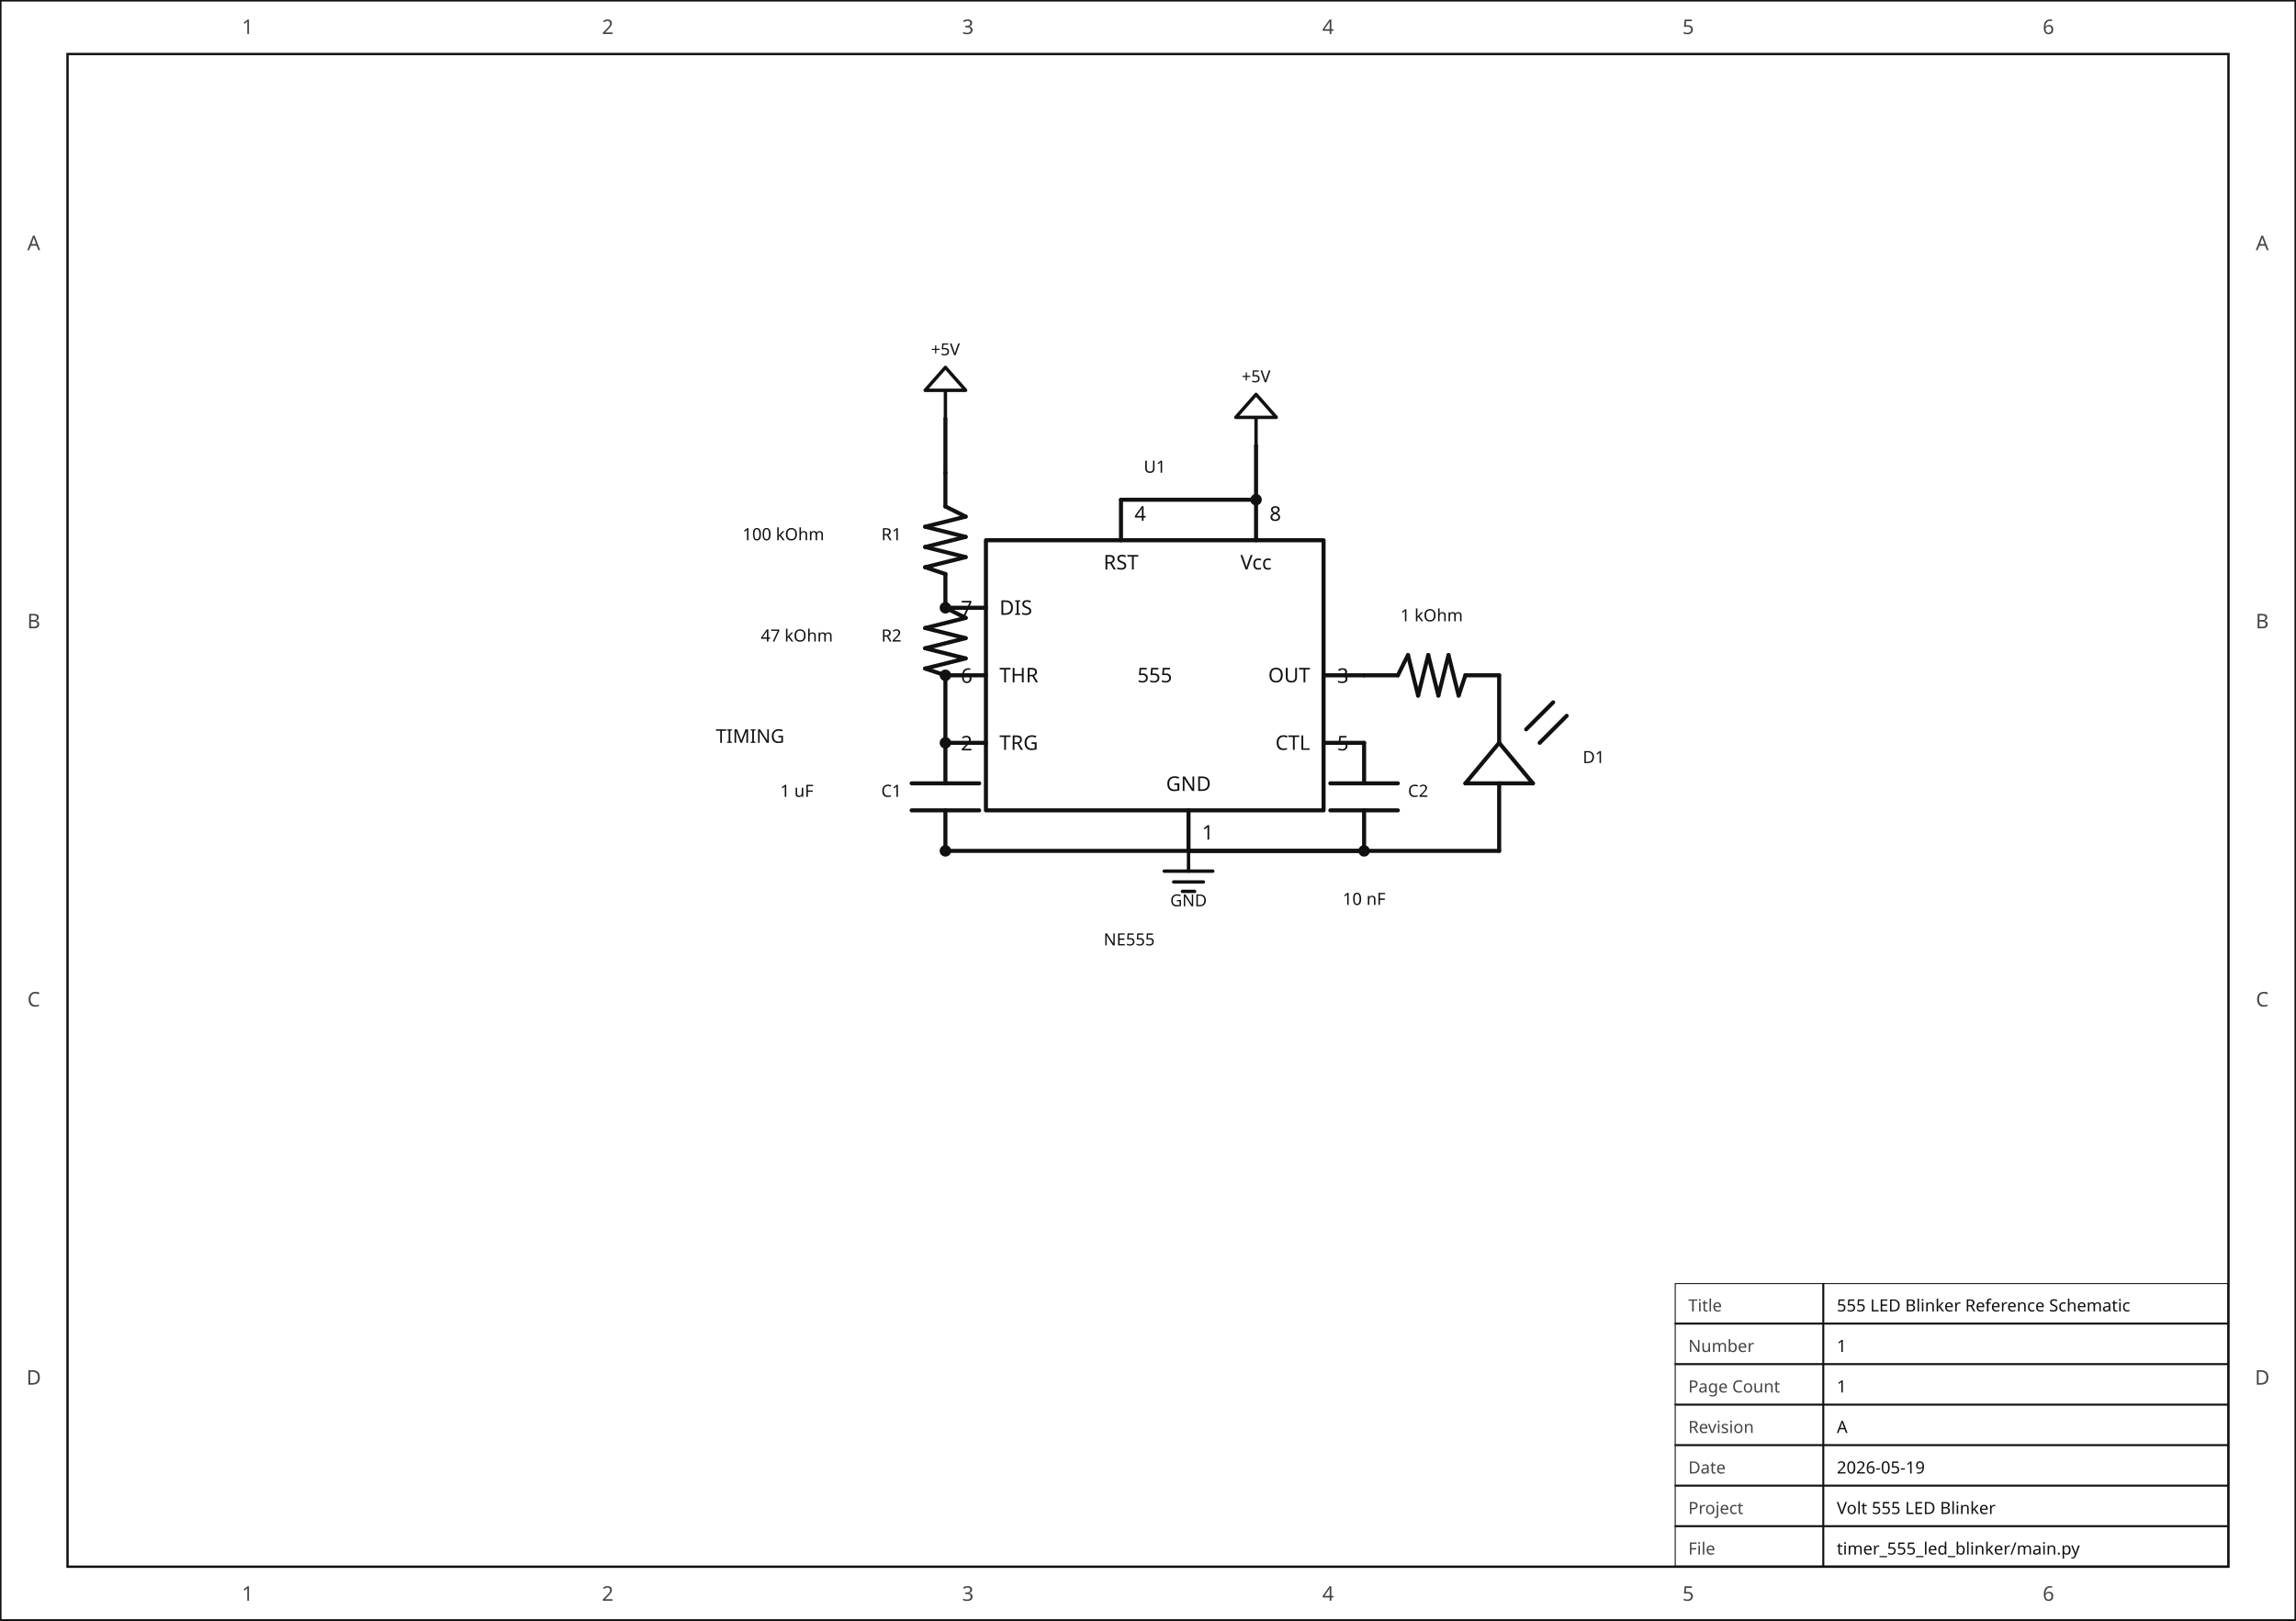
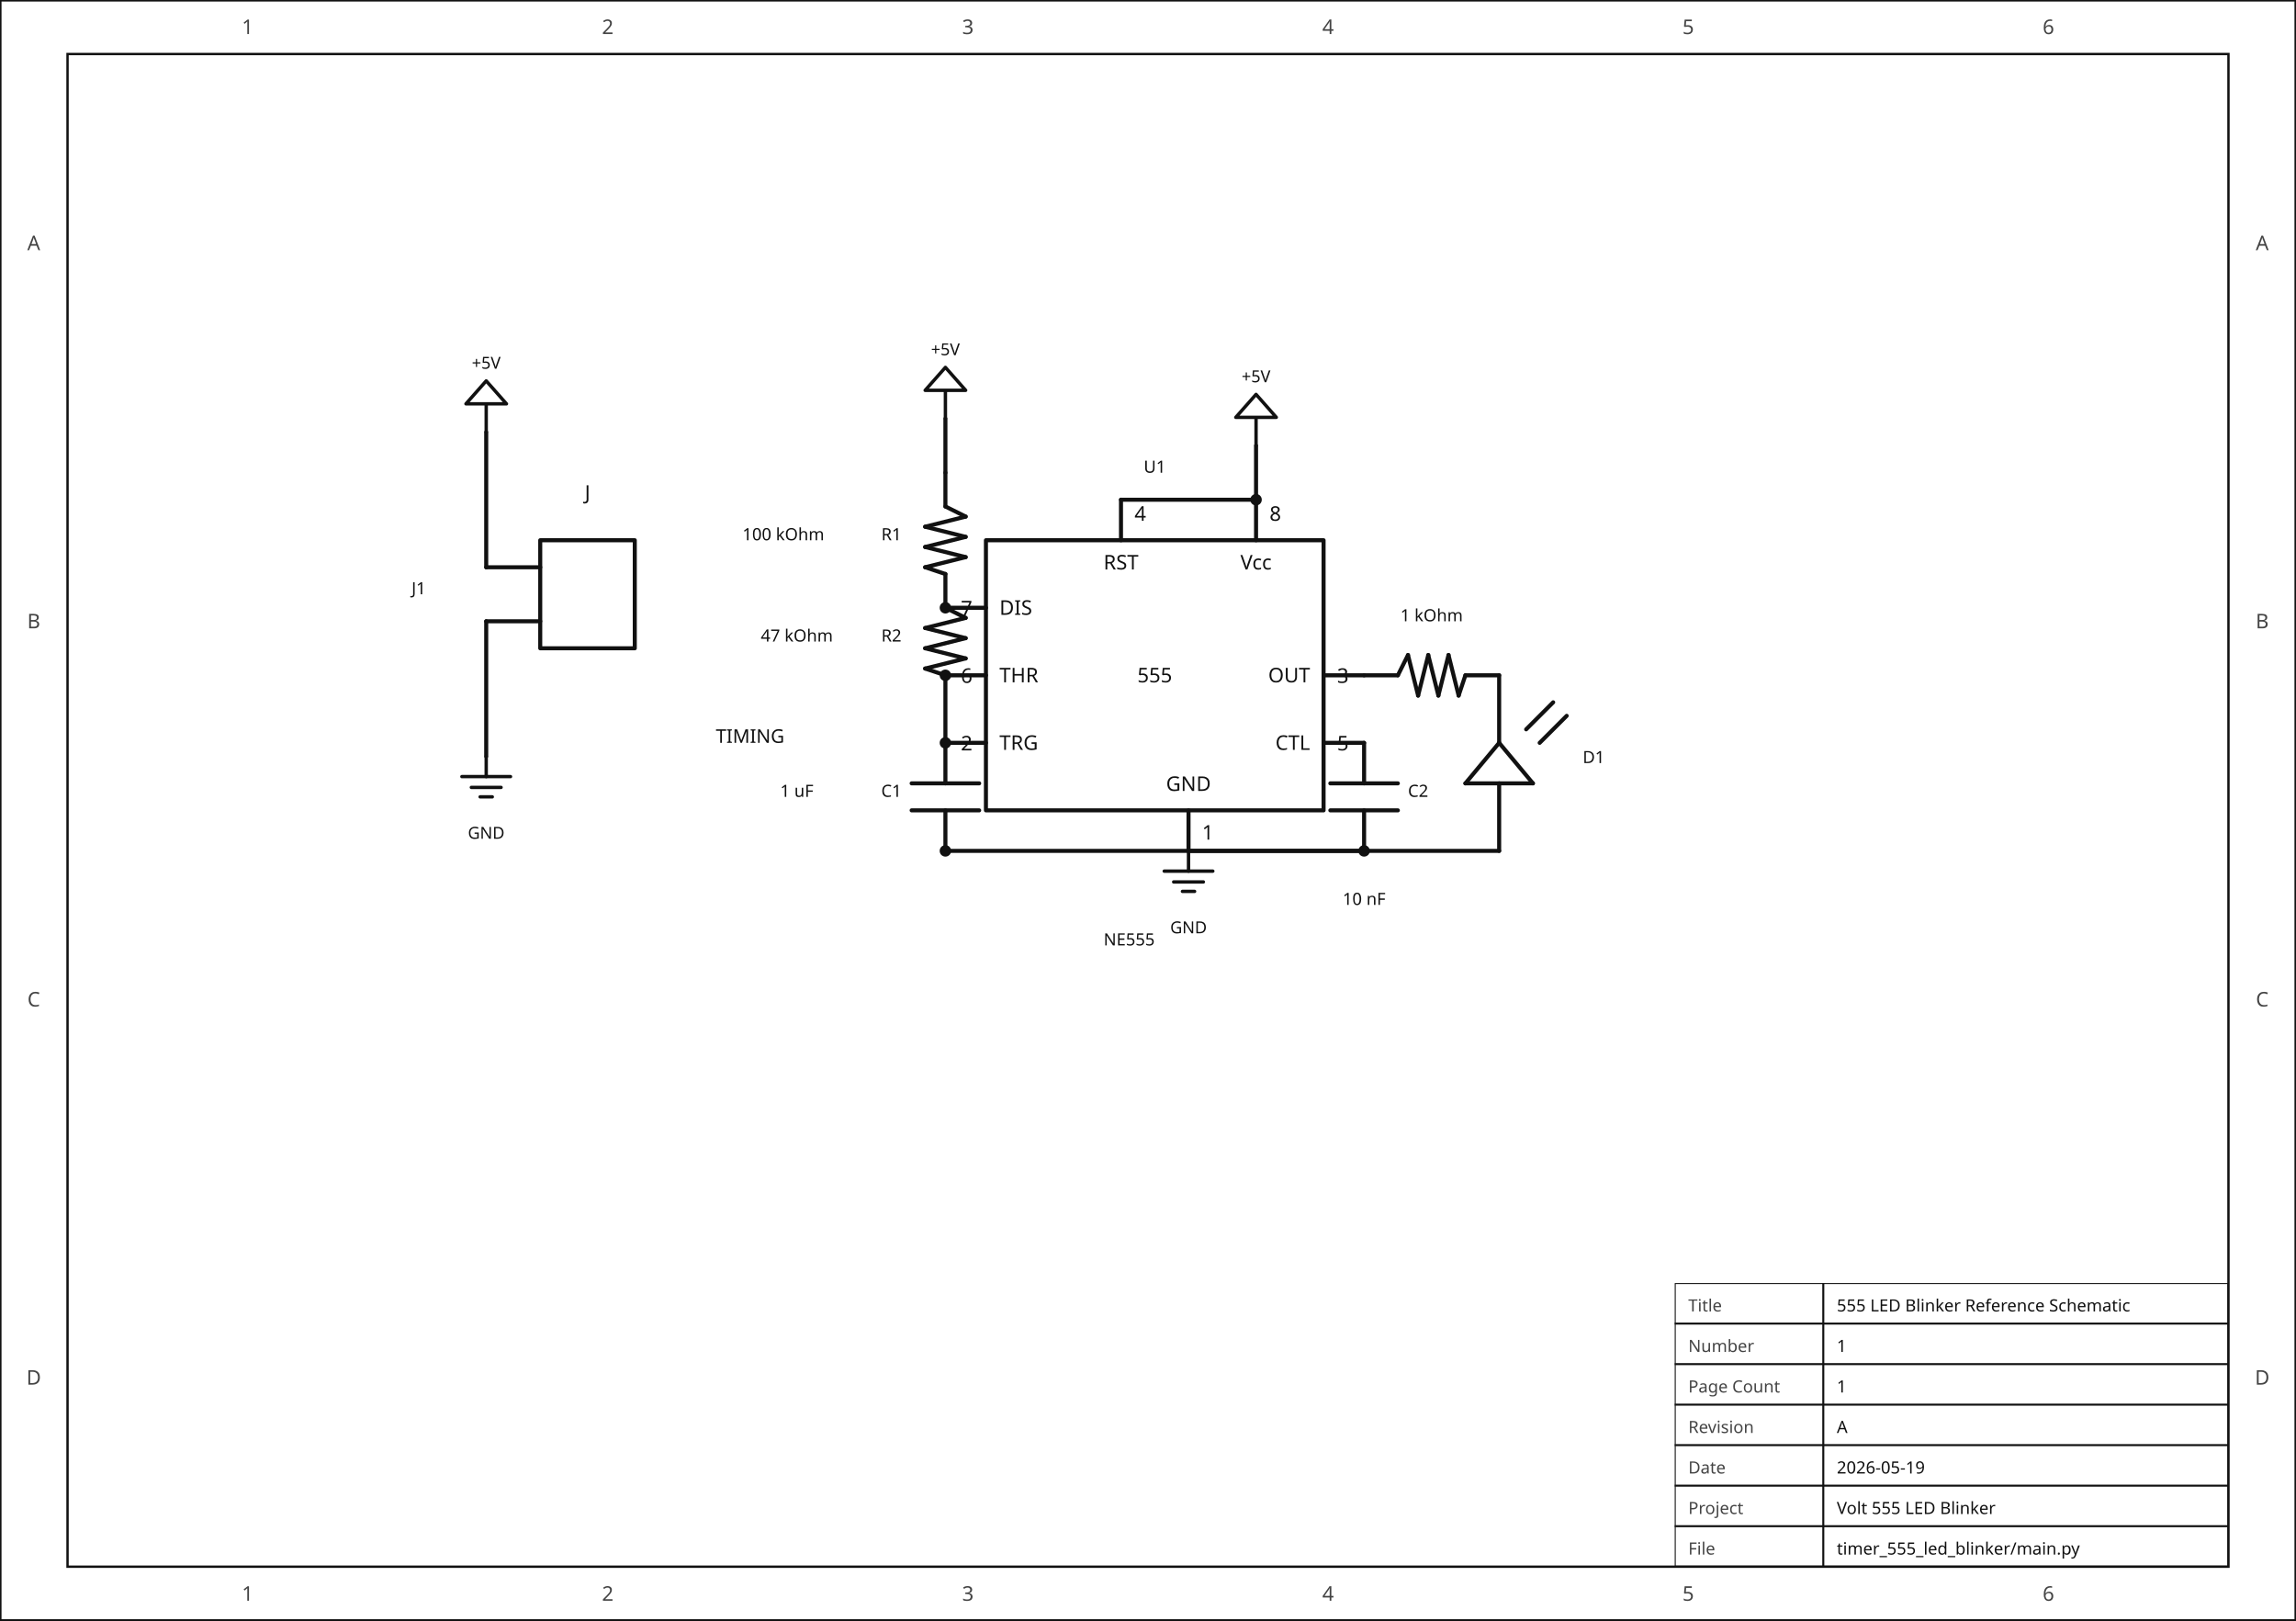
<svg xmlns="http://www.w3.org/2000/svg" viewBox="0 0 340 240" width="340" height="240">
  <style>.document-background,.sheet{fill:#fff;stroke:none}.sheet-border{fill:none;stroke:#111;stroke-width:0.45}.drawing-frame{fill:none;stroke:#111;stroke-width:0.35}.sheet-grid{stroke:none}.sheet-grid-dot{fill:#d7d7d7;stroke:none}.coordinate-zone-label{font:3px sans-serif;fill:#444;text-anchor:middle;dominant-baseline:middle}.sheet-title{font-weight:600}.title-block-outline,.title-block-rule{fill:none;stroke:#111;stroke-width:0.3}.title-block-label{font:2.5px sans-serif;fill:#444;text-anchor:start}.title-block-value{font:2.5px sans-serif;fill:#111;text-anchor:start}.sheet-region-frame{fill:#fff;fill-opacity:0;stroke:#78716c;stroke-width:0.35}.sheet-region-frame.dashed{stroke-dasharray:3 2}.sheet-region-title{font:3.2px sans-serif;fill:#57534e;text-anchor:start;font-weight:600}.wire-run{fill:none;stroke:#111;stroke-width:0.6;stroke-linecap:round;stroke-linejoin:round}.net-label{font:2.8px sans-serif;fill:#111}.junction{fill:#111;stroke:none}.power-port-line,.ground-bar{stroke:#111;stroke-width:0.5;stroke-linecap:round;stroke-linejoin:round}.no-connect-line{stroke:#111;stroke-width:0.55;stroke-linecap:round}.power-port-shape,.sheet-port-shape{fill:#fff;stroke:#111;stroke-width:0.5;stroke-linejoin:round}.power-port-label,.sheet-port-label{font:2.45px sans-serif;fill:#111;text-anchor:middle}.symbol-field{font:2.5px sans-serif;fill:#111}.symbol-line,.symbol-rectangle,.symbol-circle,.symbol-arc{fill:none;stroke:#111;stroke-width:0.6;stroke-linecap:round;stroke-linejoin:round}.symbol-text{font:3px sans-serif;fill:#111}</style>
  <rect class="document-background" x="0" y="0" width="340" height="240" />
  <g class="schematic-sheet" data-sheet="sheet:0" transform="translate(0 0)">
    <defs>
      <clipPath id="title-block-clip-sheet-0">
        <rect x="0" y="0" width="82" height="42" />
      </clipPath>
    </defs>
    <rect class="sheet" x="0" y="0" width="340" height="240" />
    <rect class="sheet-border" x="0" y="0" width="340" height="240" />
    <rect class="drawing-frame" x="10" y="8" width="320" height="224" />
    <g class="coordinate-zones">
      <text class="coordinate-zone-label column" x="36.667" y="4">1</text>
      <text class="coordinate-zone-label column" x="36.667" y="236">1</text>
      <text class="coordinate-zone-label column" x="90" y="4">2</text>
      <text class="coordinate-zone-label column" x="90" y="236">2</text>
      <text class="coordinate-zone-label column" x="143.333" y="4">3</text>
      <text class="coordinate-zone-label column" x="143.333" y="236">3</text>
      <text class="coordinate-zone-label column" x="196.667" y="4">4</text>
      <text class="coordinate-zone-label column" x="196.667" y="236">4</text>
      <text class="coordinate-zone-label column" x="250" y="4">5</text>
      <text class="coordinate-zone-label column" x="250" y="236">5</text>
      <text class="coordinate-zone-label column" x="303.333" y="4">6</text>
      <text class="coordinate-zone-label column" x="303.333" y="236">6</text>
      <text class="coordinate-zone-label row" x="5" y="36">A</text>
      <text class="coordinate-zone-label row" x="335" y="36">A</text>
      <text class="coordinate-zone-label row" x="5" y="92">B</text>
      <text class="coordinate-zone-label row" x="335" y="92">B</text>
      <text class="coordinate-zone-label row" x="5" y="148">C</text>
      <text class="coordinate-zone-label row" x="335" y="148">C</text>
      <text class="coordinate-zone-label row" x="5" y="204">D</text>
      <text class="coordinate-zone-label row" x="335" y="204">D</text>
    </g>
    <g class="title-block" transform="translate(248 190)" clip-path="url(#title-block-clip-sheet-0)">
      <rect class="title-block-outline" x="0" y="0" width="82" height="42" />
      <line class="title-block-rule" x1="22" y1="0" x2="22" y2="42" />
      <line class="title-block-rule" x1="0" y1="6" x2="82" y2="6" />
      <line class="title-block-rule" x1="0" y1="12" x2="82" y2="12" />
      <line class="title-block-rule" x1="0" y1="18" x2="82" y2="18" />
      <line class="title-block-rule" x1="0" y1="24" x2="82" y2="24" />
      <line class="title-block-rule" x1="0" y1="30" x2="82" y2="30" />
      <line class="title-block-rule" x1="0" y1="36" x2="82" y2="36" />
      <text class="title-block-label" x="2" y="4.2">Title</text>
      <text class="title-block-value sheet-title" x="24" y="4.2">555 LED Blinker Reference Schematic</text>
      <text class="title-block-label" x="2" y="10.2">Number</text>
      <text class="title-block-value" x="24" y="10.2">1</text>
      <text class="title-block-label" x="2" y="16.2">Page Count</text>
      <text class="title-block-value" x="24" y="16.2">1</text>
      <text class="title-block-label" x="2" y="22.2">Revision</text>
      <text class="title-block-value" x="24" y="22.2">A</text>
      <text class="title-block-label" x="2" y="28.2">Date</text>
      <text class="title-block-value" x="24" y="28.2">2026-05-19</text>
      <text class="title-block-label" x="2" y="34.2">Project</text>
      <text class="title-block-value" x="24" y="34.2">Volt 555 LED Blinker</text>
      <text class="title-block-label" x="2" y="40.2">File</text>
      <text class="title-block-value" x="24" y="40.2">timer_555_led_blinker/main.py</text>
    </g>
    <g class="layer layer-regions">
    </g>
    <g class="layer layer-symbols">
-       <g class="symbol-instance" data-component="component:0" data-symbol-definition="symbol_def:0" transform="translate(140 80) rotate(0)">
+       <g class="symbol-instance" data-component="component:0" data-symbol-definition="symbol_def:1" transform="translate(72 84) rotate(0)">
+         <rect class="symbol-rectangle" x="8" y="-4" width="14" height="16" />
+         <line class="symbol-line" x1="0" y1="0" x2="8" y2="0" />
+         <line class="symbol-line" x1="0" y1="8" x2="8" y2="8" />
+       </g>
+       <g class="symbol-instance" data-component="component:1" data-symbol-definition="symbol_def:0" transform="translate(140 80) rotate(0)">
        <rect class="symbol-rectangle" x="6" y="0" width="50" height="40" />
        <line class="symbol-line" x1="0" y1="10" x2="6" y2="10" />
        <line class="symbol-line" x1="0" y1="20" x2="6" y2="20" />
        <line class="symbol-line" x1="0" y1="30" x2="6" y2="30" />
        <line class="symbol-line" x1="62" y1="20" x2="56" y2="20" />
        <line class="symbol-line" x1="62" y1="30" x2="56" y2="30" />
        <line class="symbol-line" x1="26" y1="-6" x2="26" y2="0" />
        <line class="symbol-line" x1="46" y1="-6" x2="46" y2="0" />
        <line class="symbol-line" x1="36" y1="46" x2="36" y2="40" />
      </g>
-       <g class="symbol-instance" data-component="component:1" data-symbol-definition="symbol_def:1" transform="translate(140 70) rotate(90)">
+       <g class="symbol-instance" data-component="component:2" data-symbol-definition="symbol_def:2" transform="translate(140 70) rotate(90)">
        <line class="symbol-line" x1="0" y1="0" x2="5" y2="0" />
        <line class="symbol-line" x1="5" y1="0" x2="6.5" y2="-3" />
        <line class="symbol-line" x1="6.5" y1="-3" x2="8" y2="3" />
        <line class="symbol-line" x1="8" y1="3" x2="9.5" y2="-3" />
        <line class="symbol-line" x1="9.5" y1="-3" x2="11" y2="3" />
        <line class="symbol-line" x1="11" y1="3" x2="12.5" y2="-3" />
        <line class="symbol-line" x1="12.5" y1="-3" x2="14" y2="3" />
        <line class="symbol-line" x1="14" y1="3" x2="15" y2="0" />
        <line class="symbol-line" x1="15" y1="0" x2="20" y2="0" />
      </g>
-       <g class="symbol-instance" data-component="component:2" data-symbol-definition="symbol_def:2" transform="translate(140 90) rotate(90)">
+       <g class="symbol-instance" data-component="component:3" data-symbol-definition="symbol_def:3" transform="translate(140 90) rotate(90)">
        <line class="symbol-line" x1="0" y1="0" x2="0" y2="0" />
        <line class="symbol-line" x1="0" y1="0" x2="1.5" y2="-3" />
        <line class="symbol-line" x1="1.5" y1="-3" x2="3" y2="3" />
        <line class="symbol-line" x1="3" y1="3" x2="4.5" y2="-3" />
        <line class="symbol-line" x1="4.5" y1="-3" x2="6" y2="3" />
        <line class="symbol-line" x1="6" y1="3" x2="7.5" y2="-3" />
        <line class="symbol-line" x1="7.5" y1="-3" x2="9" y2="3" />
        <line class="symbol-line" x1="9" y1="3" x2="10" y2="0" />
        <line class="symbol-line" x1="10" y1="0" x2="10" y2="0" />
      </g>
-       <g class="symbol-instance" data-component="component:3" data-symbol-definition="symbol_def:3" transform="translate(140 110) rotate(90)">
+       <g class="symbol-instance" data-component="component:4" data-symbol-definition="symbol_def:4" transform="translate(140 110) rotate(90)">
        <line class="symbol-line" x1="0" y1="0" x2="6" y2="0" />
        <line class="symbol-line" x1="6" y1="-5" x2="6" y2="5" />
        <line class="symbol-line" x1="10" y1="-5" x2="10" y2="5" />
        <line class="symbol-line" x1="10" y1="0" x2="16" y2="0" />
      </g>
-       <g class="symbol-instance" data-component="component:4" data-symbol-definition="symbol_def:3" transform="translate(202 110) rotate(90)">
+       <g class="symbol-instance" data-component="component:5" data-symbol-definition="symbol_def:4" transform="translate(202 110) rotate(90)">
        <line class="symbol-line" x1="0" y1="0" x2="6" y2="0" />
        <line class="symbol-line" x1="6" y1="-5" x2="6" y2="5" />
        <line class="symbol-line" x1="10" y1="-5" x2="10" y2="5" />
        <line class="symbol-line" x1="10" y1="0" x2="16" y2="0" />
      </g>
-       <g class="symbol-instance" data-component="component:5" data-symbol-definition="symbol_def:1" transform="translate(202 100) rotate(0)">
+       <g class="symbol-instance" data-component="component:6" data-symbol-definition="symbol_def:2" transform="translate(202 100) rotate(0)">
        <line class="symbol-line" x1="0" y1="0" x2="5" y2="0" />
        <line class="symbol-line" x1="5" y1="0" x2="6.5" y2="-3" />
        <line class="symbol-line" x1="6.5" y1="-3" x2="8" y2="3" />
        <line class="symbol-line" x1="8" y1="3" x2="9.5" y2="-3" />
        <line class="symbol-line" x1="9.5" y1="-3" x2="11" y2="3" />
        <line class="symbol-line" x1="11" y1="3" x2="12.5" y2="-3" />
        <line class="symbol-line" x1="12.5" y1="-3" x2="14" y2="3" />
        <line class="symbol-line" x1="14" y1="3" x2="15" y2="0" />
        <line class="symbol-line" x1="15" y1="0" x2="20" y2="0" />
      </g>
-       <g class="symbol-instance" data-component="component:6" data-symbol-definition="symbol_def:4" transform="translate(222 100) rotate(90)">
+       <g class="symbol-instance" data-component="component:7" data-symbol-definition="symbol_def:5" transform="translate(222 100) rotate(90)">
        <line class="symbol-line" x1="26" y1="0" x2="16" y2="0" />
        <line class="symbol-line" x1="16" y1="-5" x2="16" y2="5" />
        <line class="symbol-line" x1="16" y1="-5" x2="10" y2="0" />
        <line class="symbol-line" x1="16" y1="5" x2="10" y2="0" />
        <line class="symbol-line" x1="10" y1="0" x2="0" y2="0" />
        <line class="symbol-line" x1="10" y1="-6" x2="6" y2="-10" />
        <line class="symbol-line" x1="8" y1="-4" x2="4" y2="-8" />
      </g>
    </g>
    <g class="layer layer-wires">
+       <polyline class="wire-run" data-net="net:0" points="72,84 72,64" />
+       <polyline class="wire-run" data-net="net:1" points="72,92 72,112" />
      <polyline class="wire-run" data-net="net:0" points="186,74 186,66" />
      <polyline class="wire-run" data-net="net:0" points="166,74 186,74" />
      <polyline class="wire-run" data-net="net:0" points="140,70 140,62" />
      <polyline class="wire-run" data-net="net:3" points="140,100 140,110" />
      <polyline class="wire-run" data-net="net:1" points="140,126 176,126" />
      <polyline class="wire-run" data-net="net:1" points="202,126 176,126" />
      <polyline class="wire-run" data-net="net:1" points="222,126 176,126" />
    </g>
    <g class="layer layer-junctions">
      <circle class="junction" data-net="net:2" cx="140" cy="90" r="0.85" />
      <circle class="junction" data-net="net:3" cx="140" cy="100" r="0.85" />
      <circle class="junction" data-net="net:3" cx="140" cy="110" r="0.85" />
      <circle class="junction" data-net="net:1" cx="140" cy="126" r="0.85" />
      <circle class="junction" data-net="net:1" cx="202" cy="126" r="0.85" />
      <circle class="junction" data-net="net:0" cx="186" cy="74" r="0.85" />
    </g>
    <g class="layer layer-ports">
      <g class="power-port ground" data-net="net:1" transform="translate(176 126)">
        <line class="power-port-line" x1="0" y1="0" x2="0" y2="3" />
        <line class="ground-bar" x1="-3.6" y1="3" x2="3.6" y2="3" />
        <line class="ground-bar" x1="-2.2" y1="4.6" x2="2.2" y2="4.6" />
        <line class="ground-bar" x1="-0.9" y1="6" x2="0.9" y2="6" />
-         <text class="power-port-label" x="0" y="8.2">GND</text>
-       </g>
+       </g>
+       <text class="power-port-label" data-net="net:1" x="176" y="138.2">GND</text>
+       <g class="power-port power" data-net="net:0" transform="translate(72 64)">
+         <line class="power-port-line" x1="0" y1="0" x2="0" y2="-4.2" />
+         <path class="power-port-shape" d="M -3 -4.2 L 0 -7.6 L 3 -4.2 Z" />
+         <text class="power-port-label" x="0" y="-9.4">+5V</text>
+       </g>
+       <g class="power-port ground" data-net="net:1" transform="translate(72 112)">
+         <line class="power-port-line" x1="0" y1="0" x2="0" y2="3" />
+         <line class="ground-bar" x1="-3.6" y1="3" x2="3.6" y2="3" />
+         <line class="ground-bar" x1="-2.2" y1="4.6" x2="2.2" y2="4.6" />
+         <line class="ground-bar" x1="-0.9" y1="6" x2="0.9" y2="6" />
+       </g>
+       <text class="power-port-label" data-net="net:1" x="72" y="124.2">GND</text>
      <g class="power-port power" data-net="net:0" transform="translate(186 66)">
        <line class="power-port-line" x1="0" y1="0" x2="0" y2="-4.2" />
        <path class="power-port-shape" d="M -3 -4.2 L 0 -7.6 L 3 -4.2 Z" />
        <text class="power-port-label" x="0" y="-9.4">+5V</text>
      </g>
      <g class="power-port power" data-net="net:0" transform="translate(140 62)">
        <line class="power-port-line" x1="0" y1="0" x2="0" y2="-4.2" />
        <path class="power-port-shape" d="M -3 -4.2 L 0 -7.6 L 3 -4.2 Z" />
        <text class="power-port-label" x="0" y="-9.4">+5V</text>
      </g>
    </g>
    <g class="layer layer-labels">
      <text class="net-label" data-net="net:3" x="106" y="110" text-anchor="start" dominant-baseline="alphabetic" transform="rotate(0 106 110)">TIMING</text>
    </g>
    <g class="layer layer-symbol-text">
-       <g class="symbol-text-instance" data-component="component:0" data-symbol-definition="symbol_def:0" transform="translate(140 80) rotate(0)">
+       <g class="symbol-text-instance" data-component="component:0" data-symbol-definition="symbol_def:1" transform="translate(72 84) rotate(0)">
+         <text class="symbol-text" x="15" y="-10" text-anchor="middle" dominant-baseline="alphabetic" transform="rotate(0 15 -10)">J</text>
+       </g>
+       <g class="symbol-text-instance" data-component="component:1" data-symbol-definition="symbol_def:0" transform="translate(140 80) rotate(0)">
        <text class="symbol-text" x="31" y="20" text-anchor="middle" dominant-baseline="middle" transform="rotate(0 31 20)">555</text>
        <text class="symbol-text" x="8" y="10" text-anchor="start" dominant-baseline="middle" transform="rotate(0 8 10)">DIS</text>
        <text class="symbol-text" x="4" y="12" text-anchor="end" dominant-baseline="text-after-edge" transform="rotate(0 4 12)">7</text>
        <text class="symbol-text" x="8" y="20" text-anchor="start" dominant-baseline="middle" transform="rotate(0 8 20)">THR</text>
        <text class="symbol-text" x="4" y="22" text-anchor="end" dominant-baseline="text-after-edge" transform="rotate(0 4 22)">6</text>
        <text class="symbol-text" x="8" y="30" text-anchor="start" dominant-baseline="middle" transform="rotate(0 8 30)">TRG</text>
        <text class="symbol-text" x="4" y="32" text-anchor="end" dominant-baseline="text-after-edge" transform="rotate(0 4 32)">2</text>
        <text class="symbol-text" x="54" y="20" text-anchor="end" dominant-baseline="middle" transform="rotate(0 54 20)">OUT</text>
        <text class="symbol-text" x="58" y="22" text-anchor="start" dominant-baseline="text-after-edge" transform="rotate(0 58 22)">3</text>
        <text class="symbol-text" x="54" y="30" text-anchor="end" dominant-baseline="middle" transform="rotate(0 54 30)">CTL</text>
        <text class="symbol-text" x="58" y="32" text-anchor="start" dominant-baseline="text-after-edge" transform="rotate(0 58 32)">5</text>
        <text class="symbol-text" x="26" y="2" text-anchor="middle" dominant-baseline="text-before-edge" transform="rotate(0 26 2)">RST</text>
        <text class="symbol-text" x="28" y="-2" text-anchor="start" dominant-baseline="text-after-edge" transform="rotate(0 28 -2)">4</text>
        <text class="symbol-text" x="46" y="2" text-anchor="middle" dominant-baseline="text-before-edge" transform="rotate(0 46 2)">Vcc</text>
        <text class="symbol-text" x="48" y="-2" text-anchor="start" dominant-baseline="text-after-edge" transform="rotate(0 48 -2)">8</text>
        <text class="symbol-text" x="36" y="38" text-anchor="middle" dominant-baseline="text-after-edge" transform="rotate(0 36 38)">GND</text>
        <text class="symbol-text" x="38" y="42" text-anchor="start" dominant-baseline="text-before-edge" transform="rotate(0 38 42)">1</text>
      </g>
    </g>
    <g class="layer layer-fields">
-       <text class="symbol-field" data-symbol-instance="symbol_instance:0" data-field="reference" x="171" y="70" text-anchor="middle" dominant-baseline="alphabetic" transform="rotate(0 171 70)">U1</text>
-       <text class="symbol-field" data-symbol-instance="symbol_instance:0" data-field="value" x="171" y="140" text-anchor="end" dominant-baseline="alphabetic" transform="rotate(0 171 140)">NE555</text>
-       <text class="symbol-field" data-symbol-instance="symbol_instance:1" data-field="reference" x="132" y="80" text-anchor="middle" dominant-baseline="alphabetic" transform="rotate(0 132 80)">R1</text>
-       <text class="symbol-field" data-symbol-instance="symbol_instance:1" data-field="value" x="116" y="80" text-anchor="middle" dominant-baseline="alphabetic" transform="rotate(0 116 80)">100 kOhm</text>
-       <text class="symbol-field" data-symbol-instance="symbol_instance:2" data-field="reference" x="132" y="95" text-anchor="middle" dominant-baseline="alphabetic" transform="rotate(0 132 95)">R2</text>
-       <text class="symbol-field" data-symbol-instance="symbol_instance:2" data-field="value" x="118" y="95" text-anchor="middle" dominant-baseline="alphabetic" transform="rotate(0 118 95)">47 kOhm</text>
-       <text class="symbol-field" data-symbol-instance="symbol_instance:3" data-field="reference" x="132" y="118" text-anchor="middle" dominant-baseline="alphabetic" transform="rotate(0 132 118)">C1</text>
-       <text class="symbol-field" data-symbol-instance="symbol_instance:3" data-field="value" x="118" y="118" text-anchor="middle" dominant-baseline="alphabetic" transform="rotate(0 118 118)">1 uF</text>
-       <text class="symbol-field" data-symbol-instance="symbol_instance:4" data-field="reference" x="210" y="118" text-anchor="middle" dominant-baseline="alphabetic" transform="rotate(0 210 118)">C2</text>
-       <text class="symbol-field" data-symbol-instance="symbol_instance:4" data-field="value" x="202" y="134" text-anchor="middle" dominant-baseline="alphabetic" transform="rotate(0 202 134)">10 nF</text>
-       <text class="symbol-field" data-symbol-instance="symbol_instance:5" data-field="value" x="212" y="92" text-anchor="middle" dominant-baseline="alphabetic" transform="rotate(0 212 92)">1 kOhm</text>
-       <text class="symbol-field" data-symbol-instance="symbol_instance:6" data-field="reference" x="236" y="113" text-anchor="middle" dominant-baseline="alphabetic" transform="rotate(0 236 113)">D1</text>
+       <text class="symbol-field" data-symbol-instance="symbol_instance:0" data-field="reference" x="62" y="88" text-anchor="middle" dominant-baseline="alphabetic" transform="rotate(0 62 88)">J1</text>
+       <text class="symbol-field" data-symbol-instance="symbol_instance:1" data-field="reference" x="171" y="70" text-anchor="middle" dominant-baseline="alphabetic" transform="rotate(0 171 70)">U1</text>
+       <text class="symbol-field" data-symbol-instance="symbol_instance:1" data-field="value" x="171" y="140" text-anchor="end" dominant-baseline="alphabetic" transform="rotate(0 171 140)">NE555</text>
+       <text class="symbol-field" data-symbol-instance="symbol_instance:2" data-field="reference" x="132" y="80" text-anchor="middle" dominant-baseline="alphabetic" transform="rotate(0 132 80)">R1</text>
+       <text class="symbol-field" data-symbol-instance="symbol_instance:2" data-field="value" x="116" y="80" text-anchor="middle" dominant-baseline="alphabetic" transform="rotate(0 116 80)">100 kOhm</text>
+       <text class="symbol-field" data-symbol-instance="symbol_instance:3" data-field="reference" x="132" y="95" text-anchor="middle" dominant-baseline="alphabetic" transform="rotate(0 132 95)">R2</text>
+       <text class="symbol-field" data-symbol-instance="symbol_instance:3" data-field="value" x="118" y="95" text-anchor="middle" dominant-baseline="alphabetic" transform="rotate(0 118 95)">47 kOhm</text>
+       <text class="symbol-field" data-symbol-instance="symbol_instance:4" data-field="reference" x="132" y="118" text-anchor="middle" dominant-baseline="alphabetic" transform="rotate(0 132 118)">C1</text>
+       <text class="symbol-field" data-symbol-instance="symbol_instance:4" data-field="value" x="118" y="118" text-anchor="middle" dominant-baseline="alphabetic" transform="rotate(0 118 118)">1 uF</text>
+       <text class="symbol-field" data-symbol-instance="symbol_instance:5" data-field="reference" x="210" y="118" text-anchor="middle" dominant-baseline="alphabetic" transform="rotate(0 210 118)">C2</text>
+       <text class="symbol-field" data-symbol-instance="symbol_instance:5" data-field="value" x="202" y="134" text-anchor="middle" dominant-baseline="alphabetic" transform="rotate(0 202 134)">10 nF</text>
+       <text class="symbol-field" data-symbol-instance="symbol_instance:6" data-field="value" x="212" y="92" text-anchor="middle" dominant-baseline="alphabetic" transform="rotate(0 212 92)">1 kOhm</text>
+       <text class="symbol-field" data-symbol-instance="symbol_instance:7" data-field="reference" x="236" y="113" text-anchor="middle" dominant-baseline="alphabetic" transform="rotate(0 236 113)">D1</text>
    </g>
  </g>
</svg>
